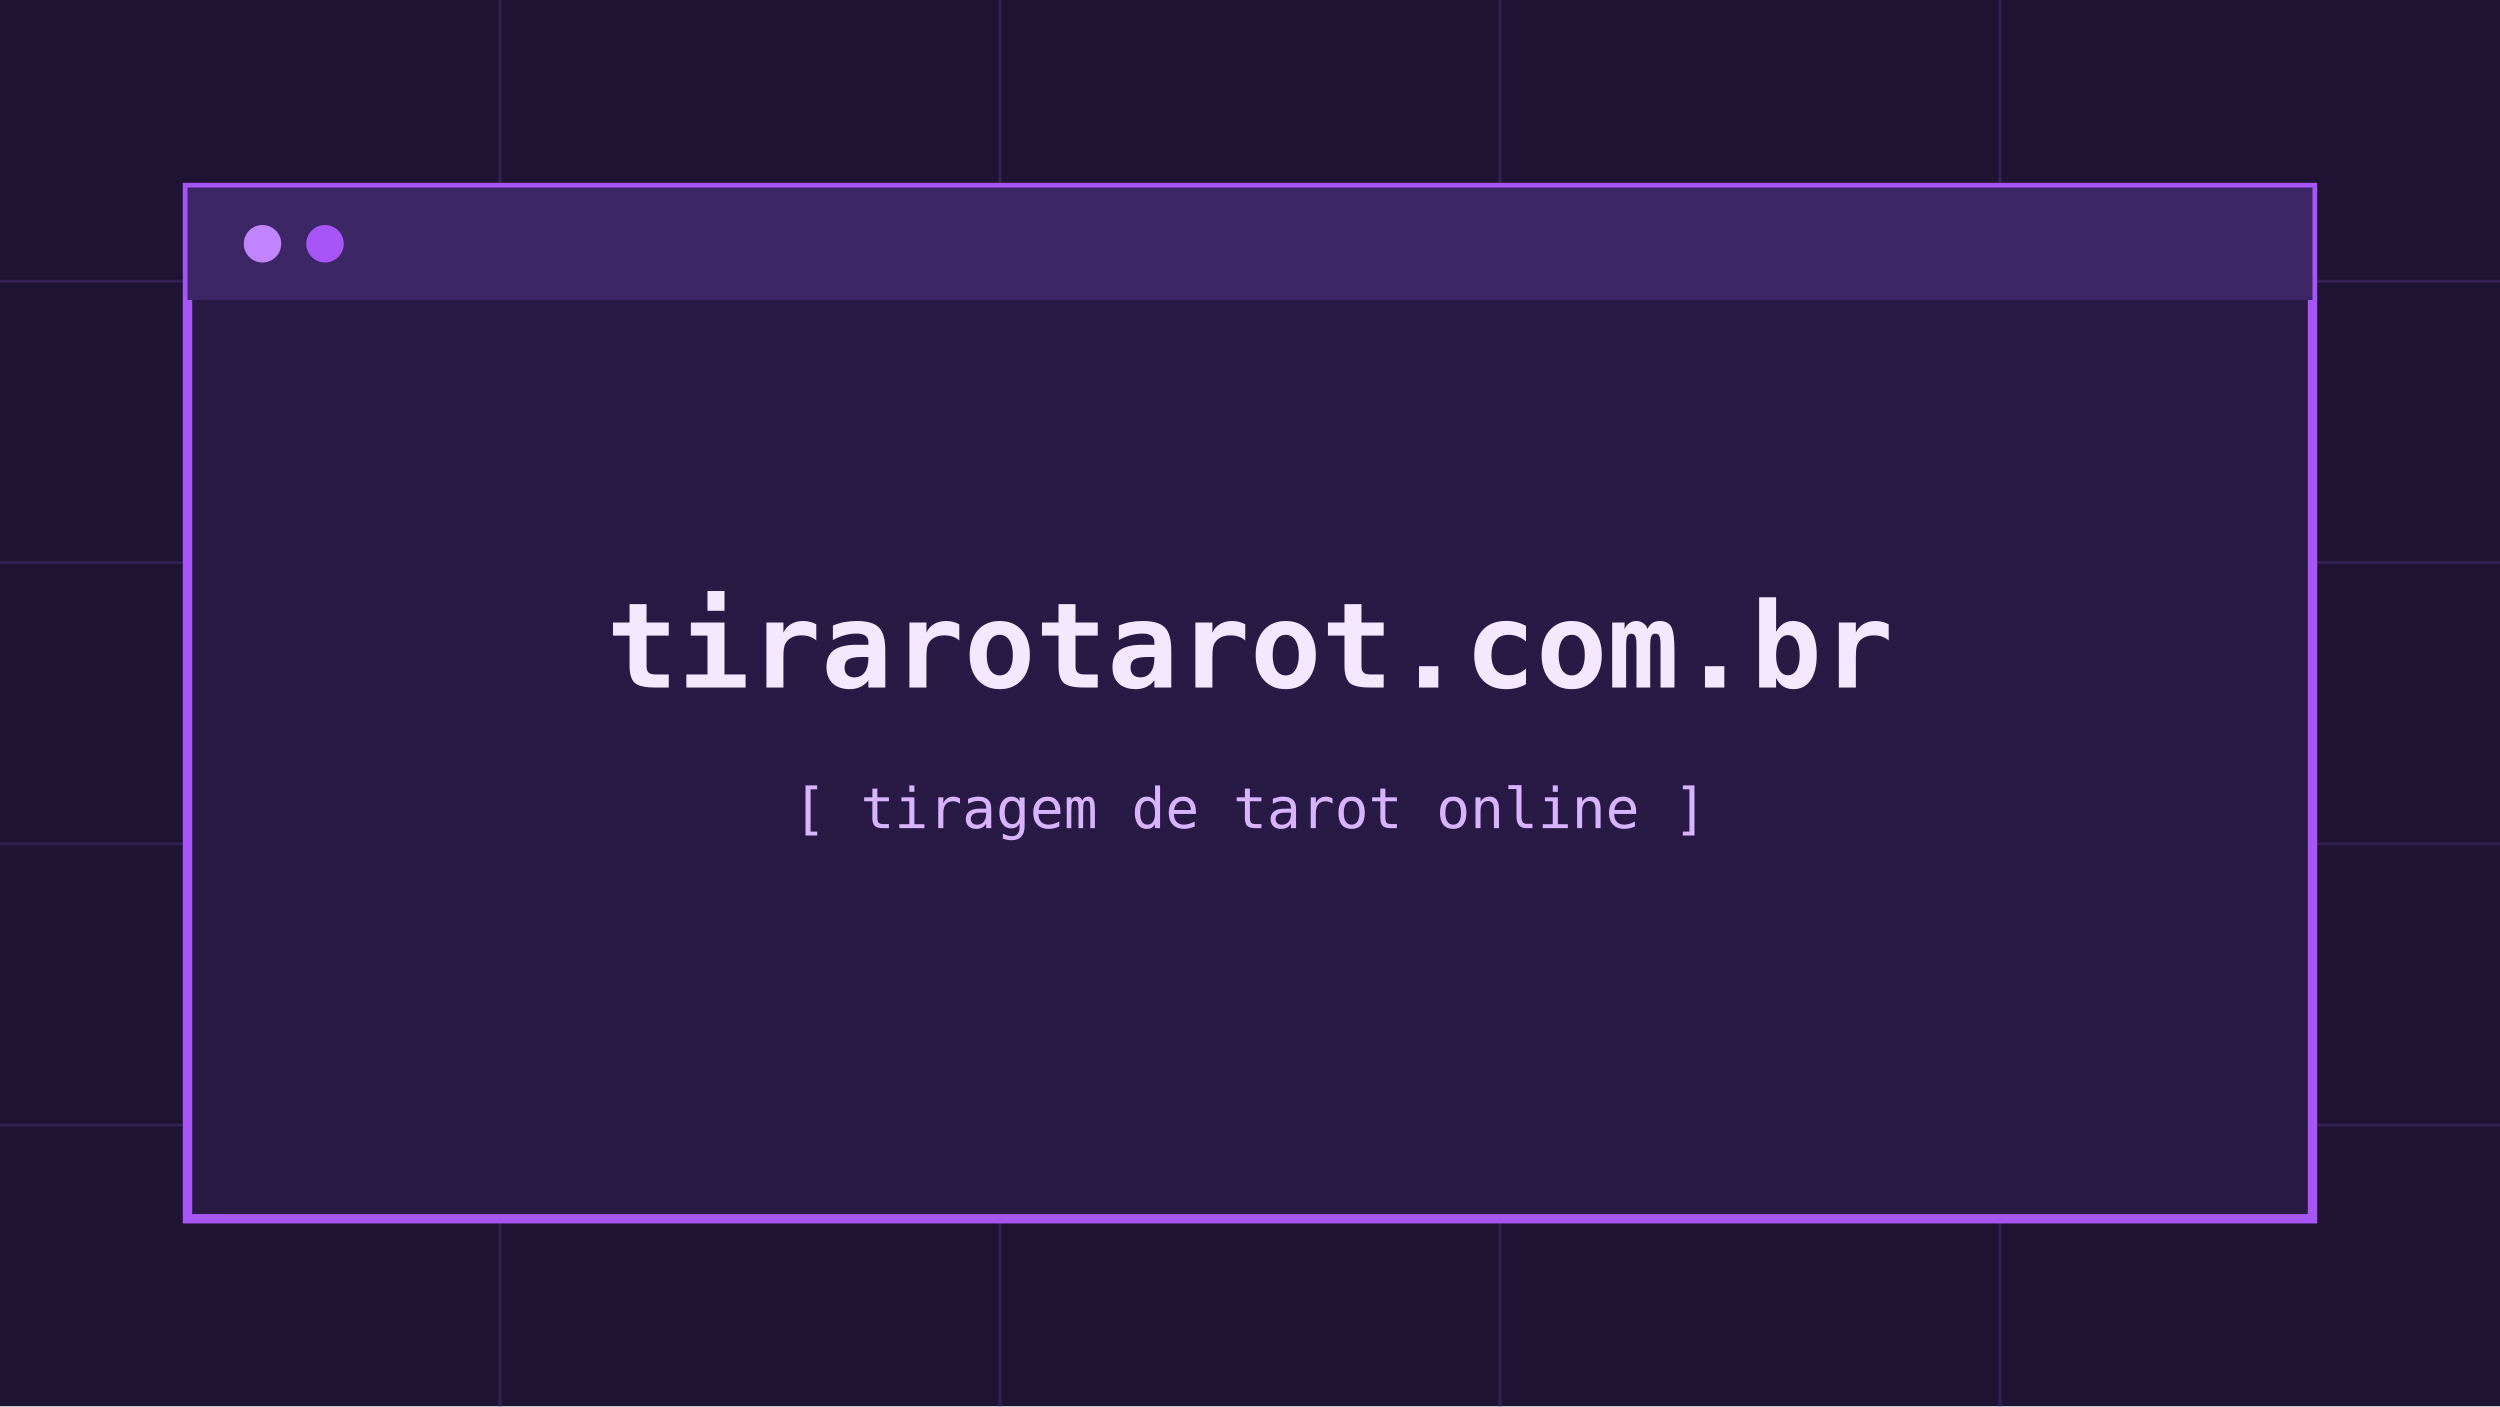
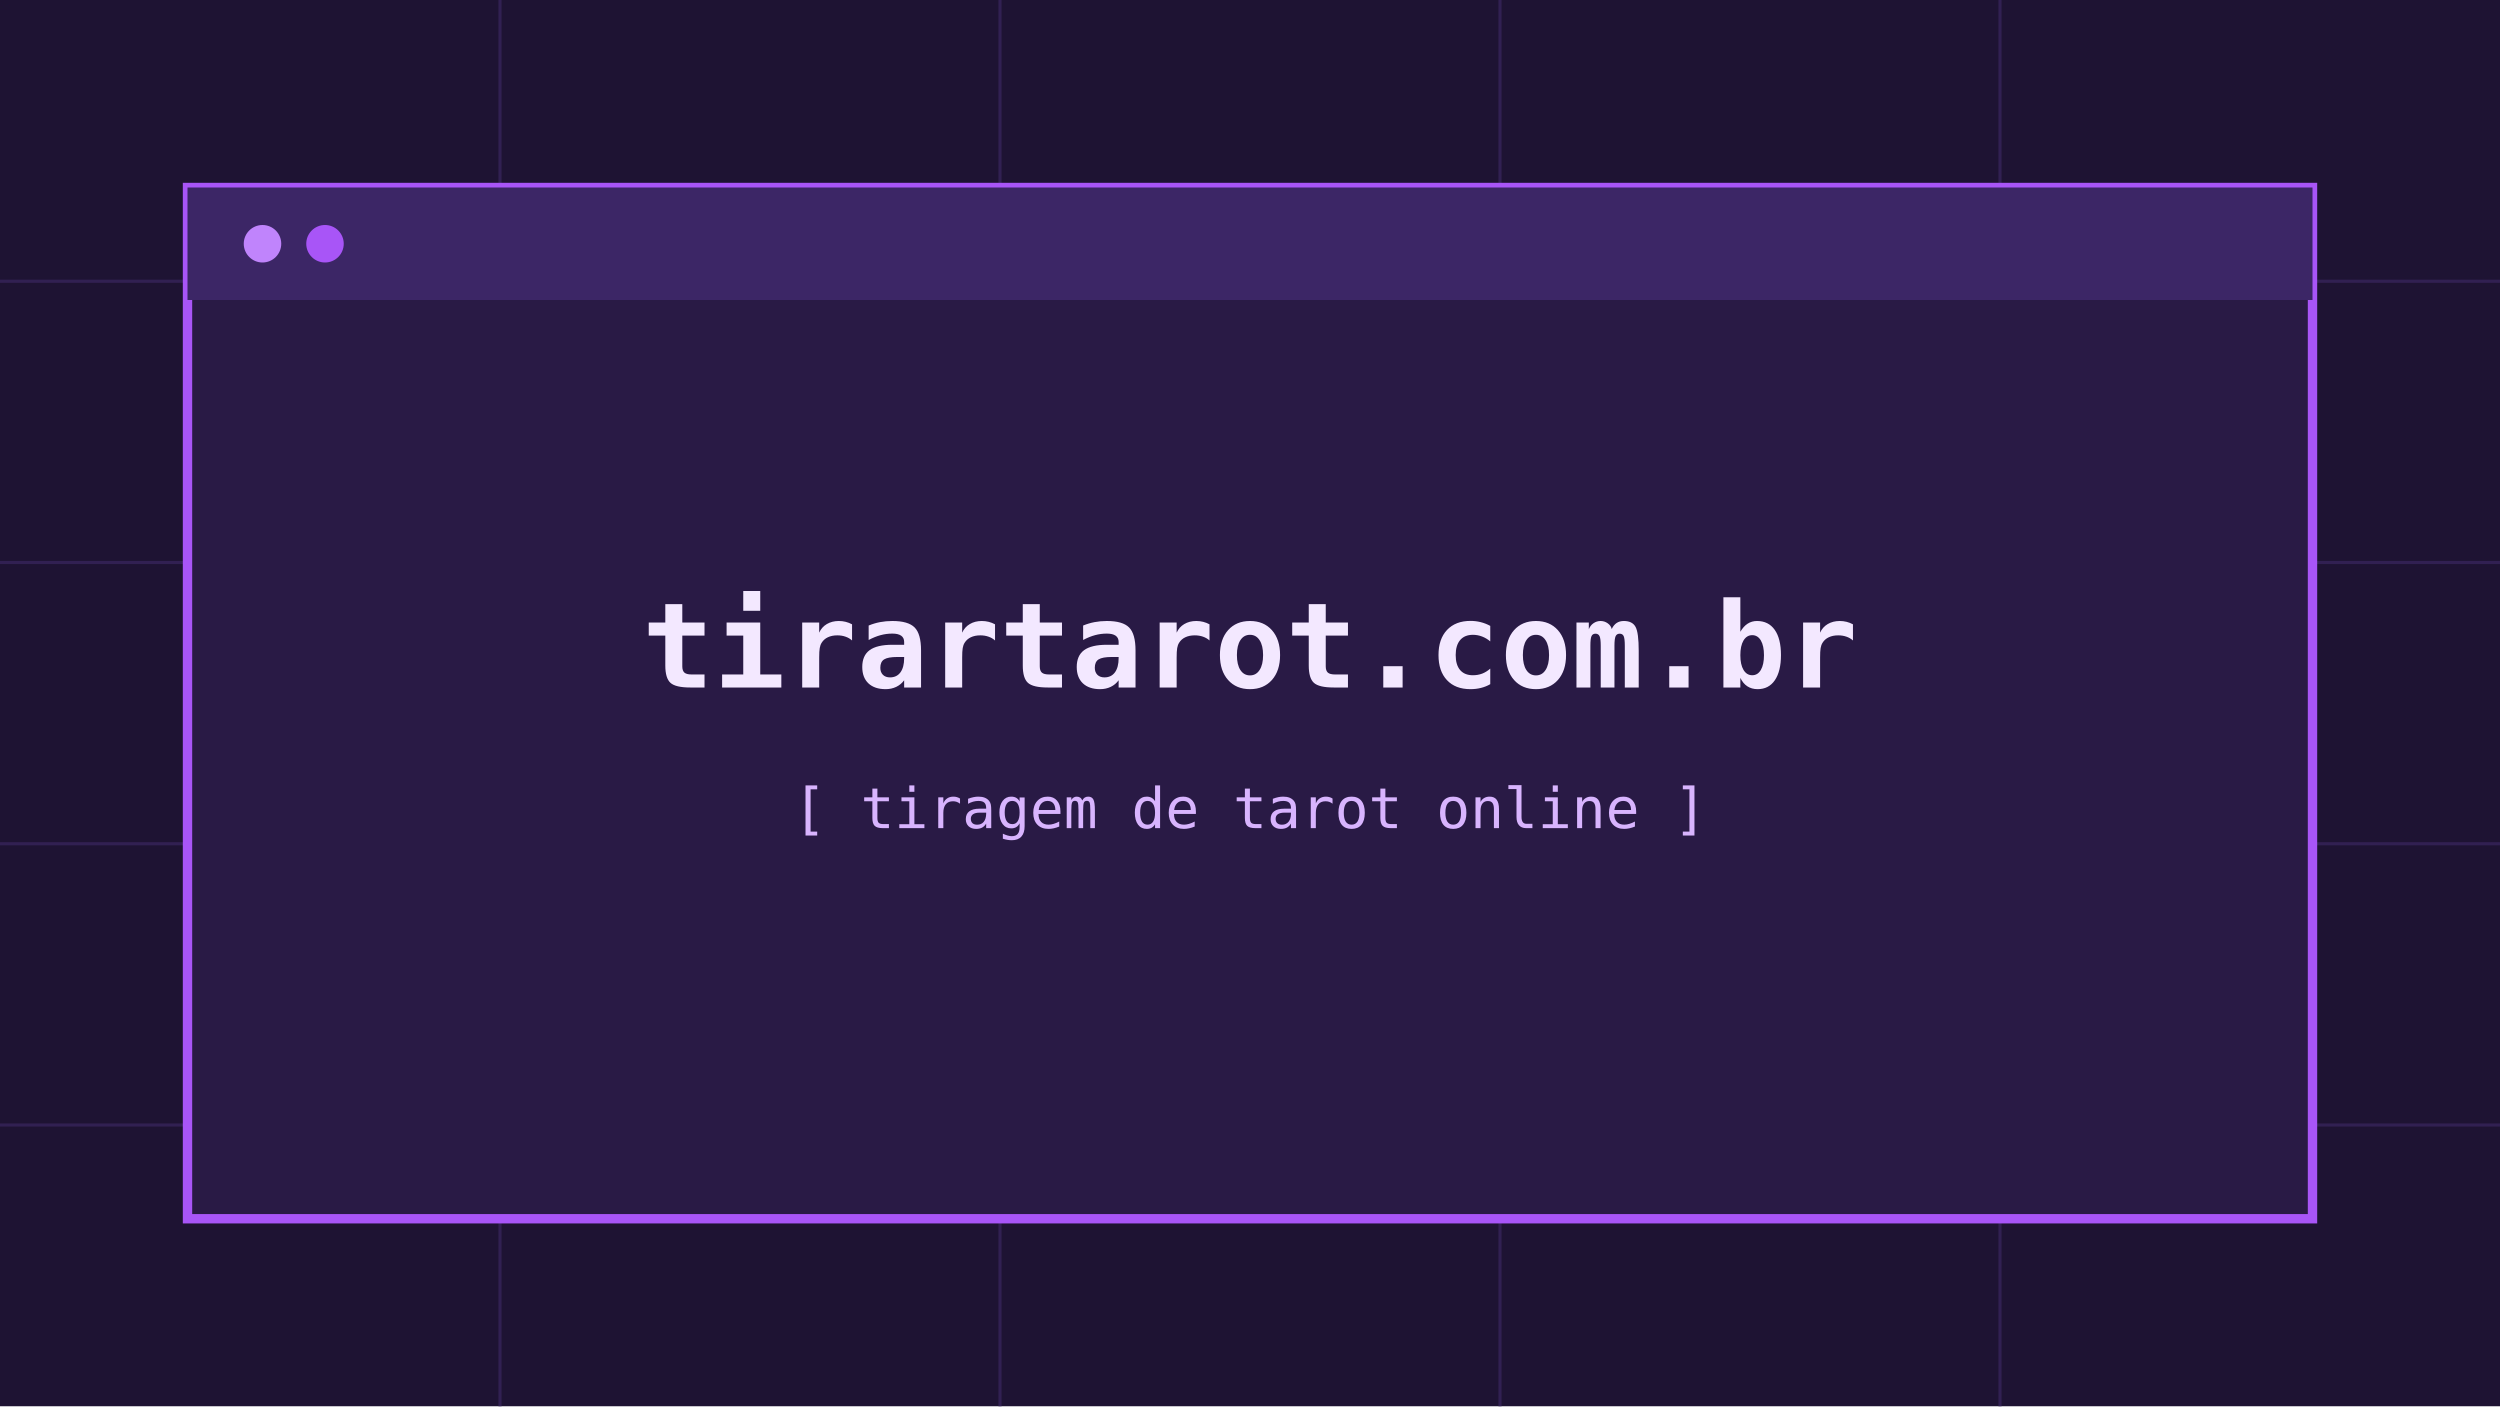
<svg xmlns="http://www.w3.org/2000/svg" viewBox="0 0 800 450" width="800" height="450">
  <rect width="800" height="450" fill="#1e1333" />
  <g stroke="#312052" stroke-width="1">
    <line x1="0" y1="90" x2="800" y2="90" />
    <line x1="0" y1="180" x2="800" y2="180" />
    <line x1="0" y1="270" x2="800" y2="270" />
    <line x1="0" y1="360" x2="800" y2="360" />
    <line x1="160" y1="0" x2="160" y2="450" />
    <line x1="320" y1="0" x2="320" y2="450" />
    <line x1="480" y1="0" x2="480" y2="450" />
    <line x1="640" y1="0" x2="640" y2="450" />
  </g>
  <rect x="60" y="60" width="680" height="330" fill="#291a45" stroke="#a855f7" stroke-width="3" />
  <rect x="60" y="60" width="680" height="36" fill="#3c2666" />
  <circle cx="84" cy="78" r="6" fill="#c084fc" />
  <circle cx="104" cy="78" r="6" fill="#a855f7" />
-   <text x="400" y="220" text-anchor="middle" fill="#f3e8ff" font-family="monospace" font-weight="bold" font-size="38">tirarotarot.com.br</text>
+   <text x="400" y="220" text-anchor="middle" fill="#f3e8ff" font-family="monospace" font-weight="bold" font-size="38">tirartarot.com.br</text>
  <text x="400" y="265" text-anchor="middle" fill="#d8b4fe" font-family="monospace" font-size="18">[ tiragem de tarot online ]</text>
</svg>
